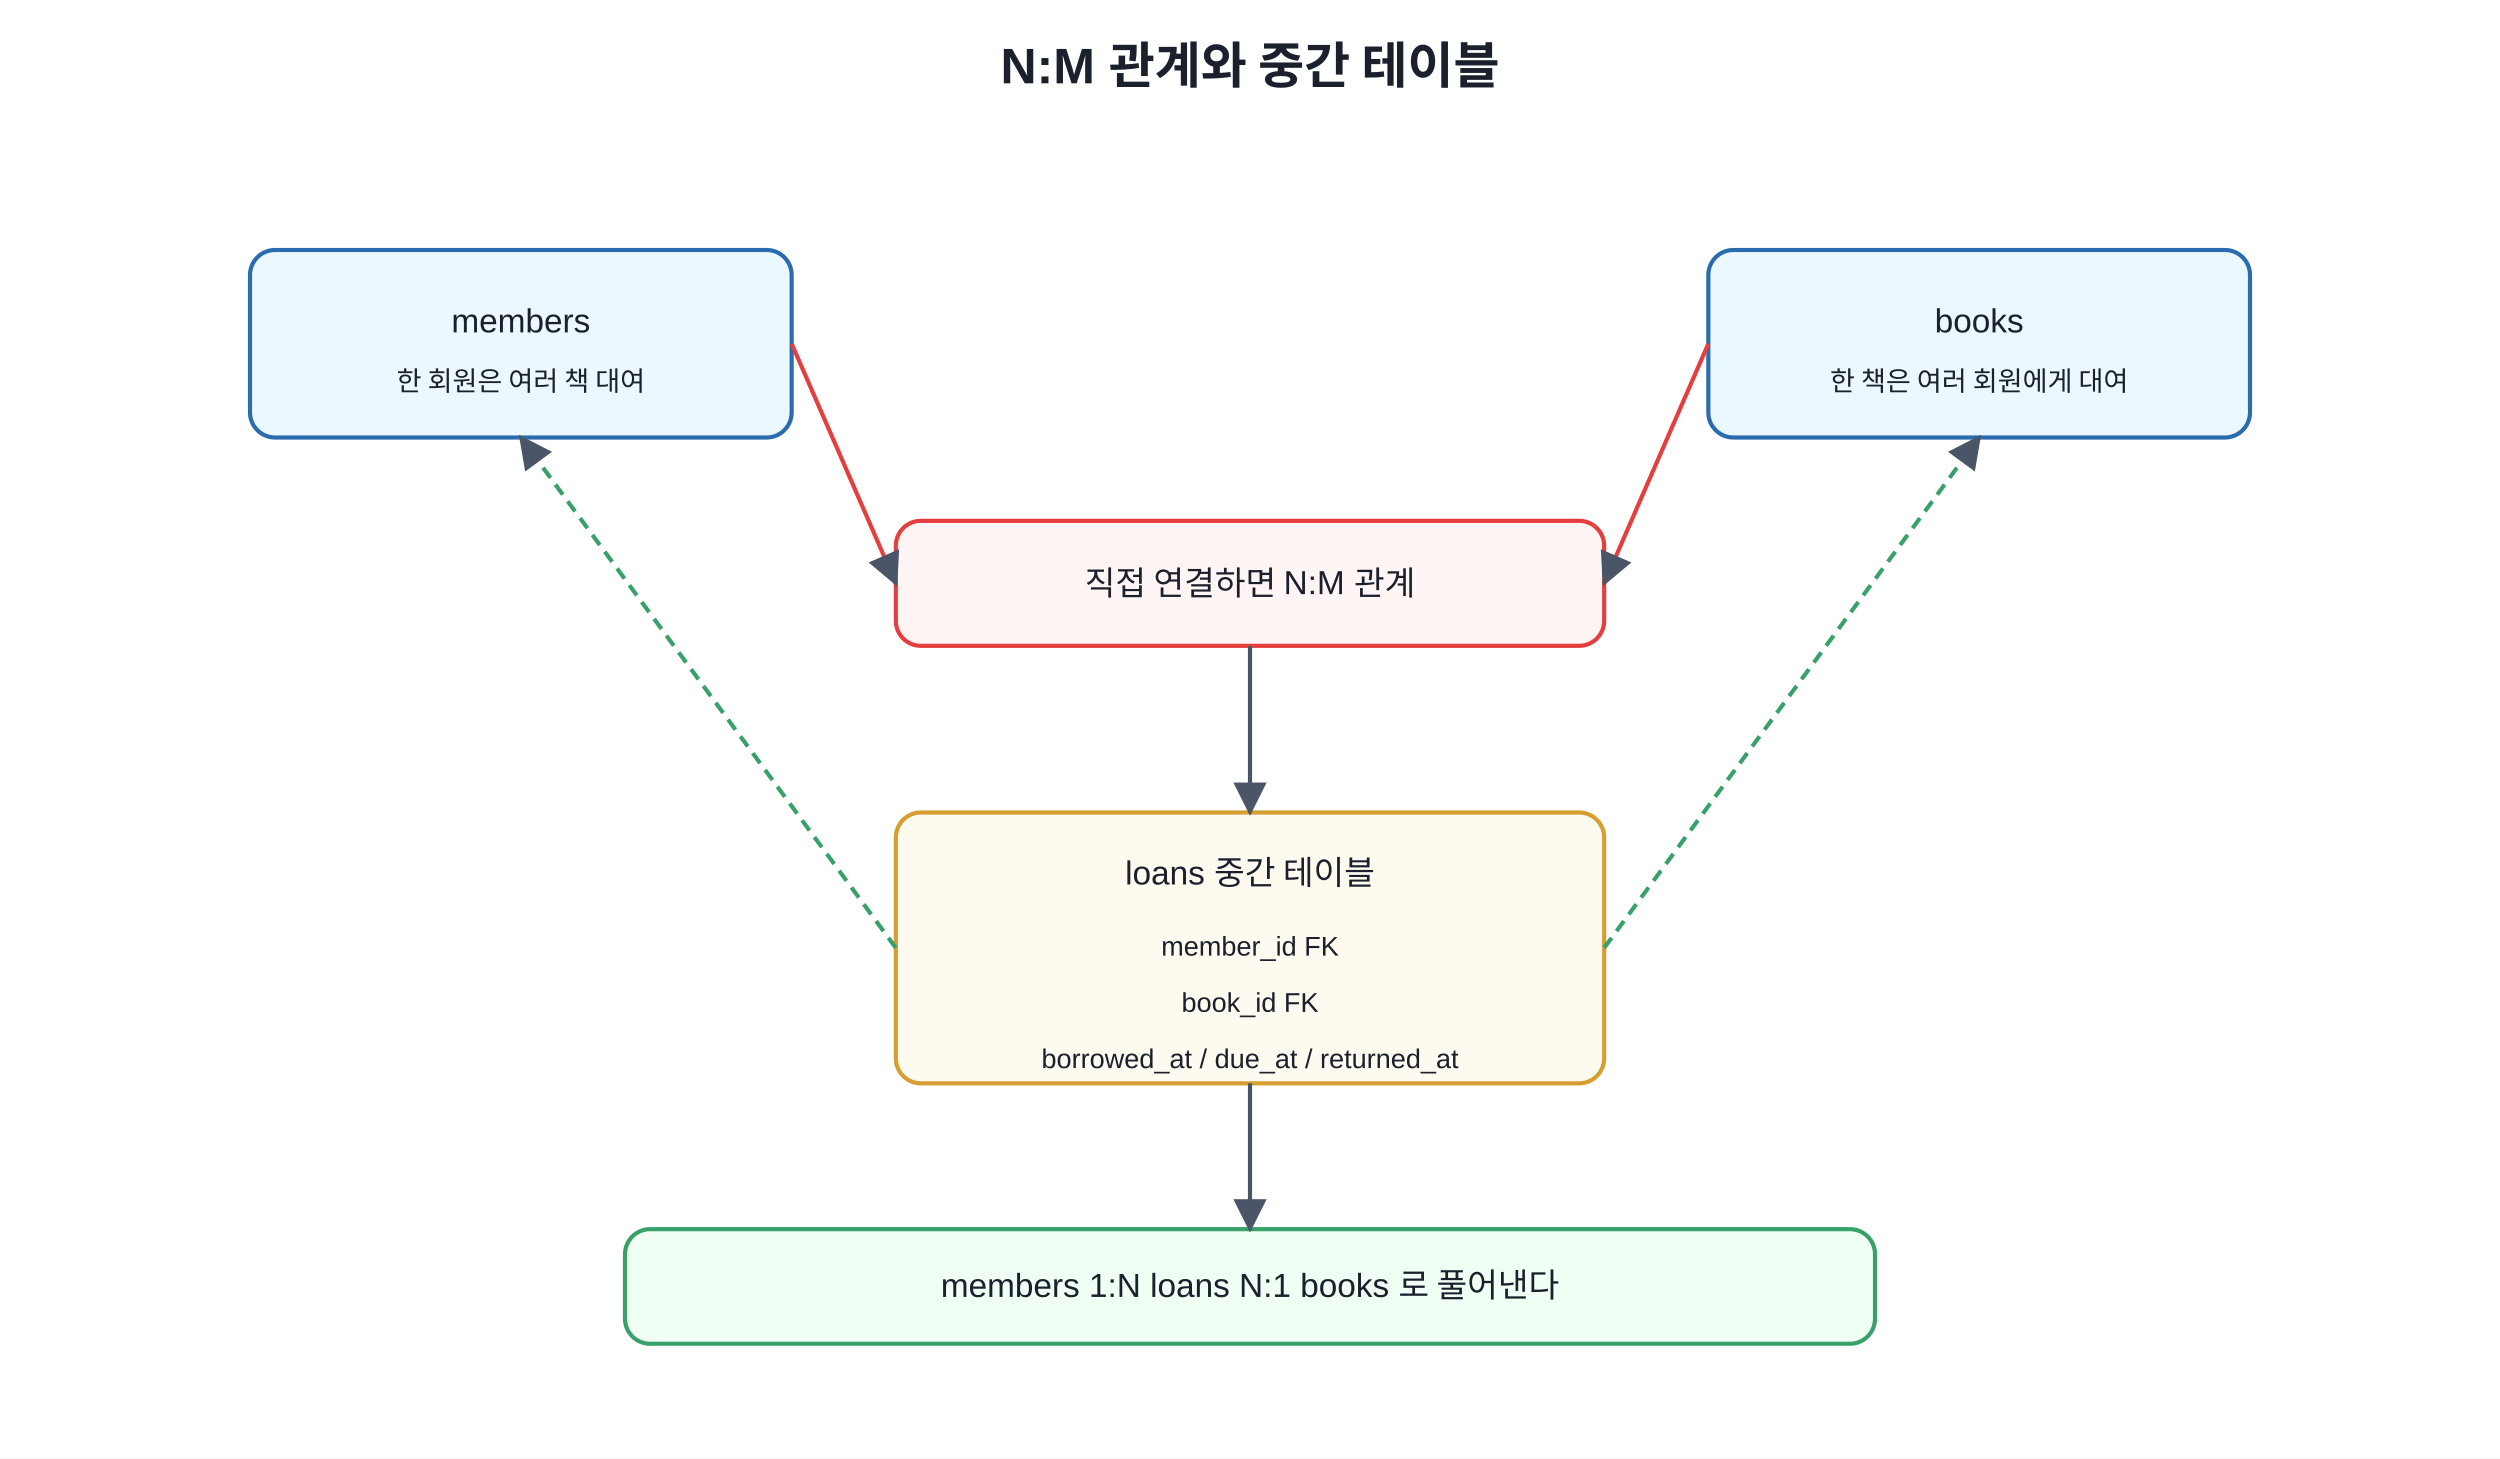
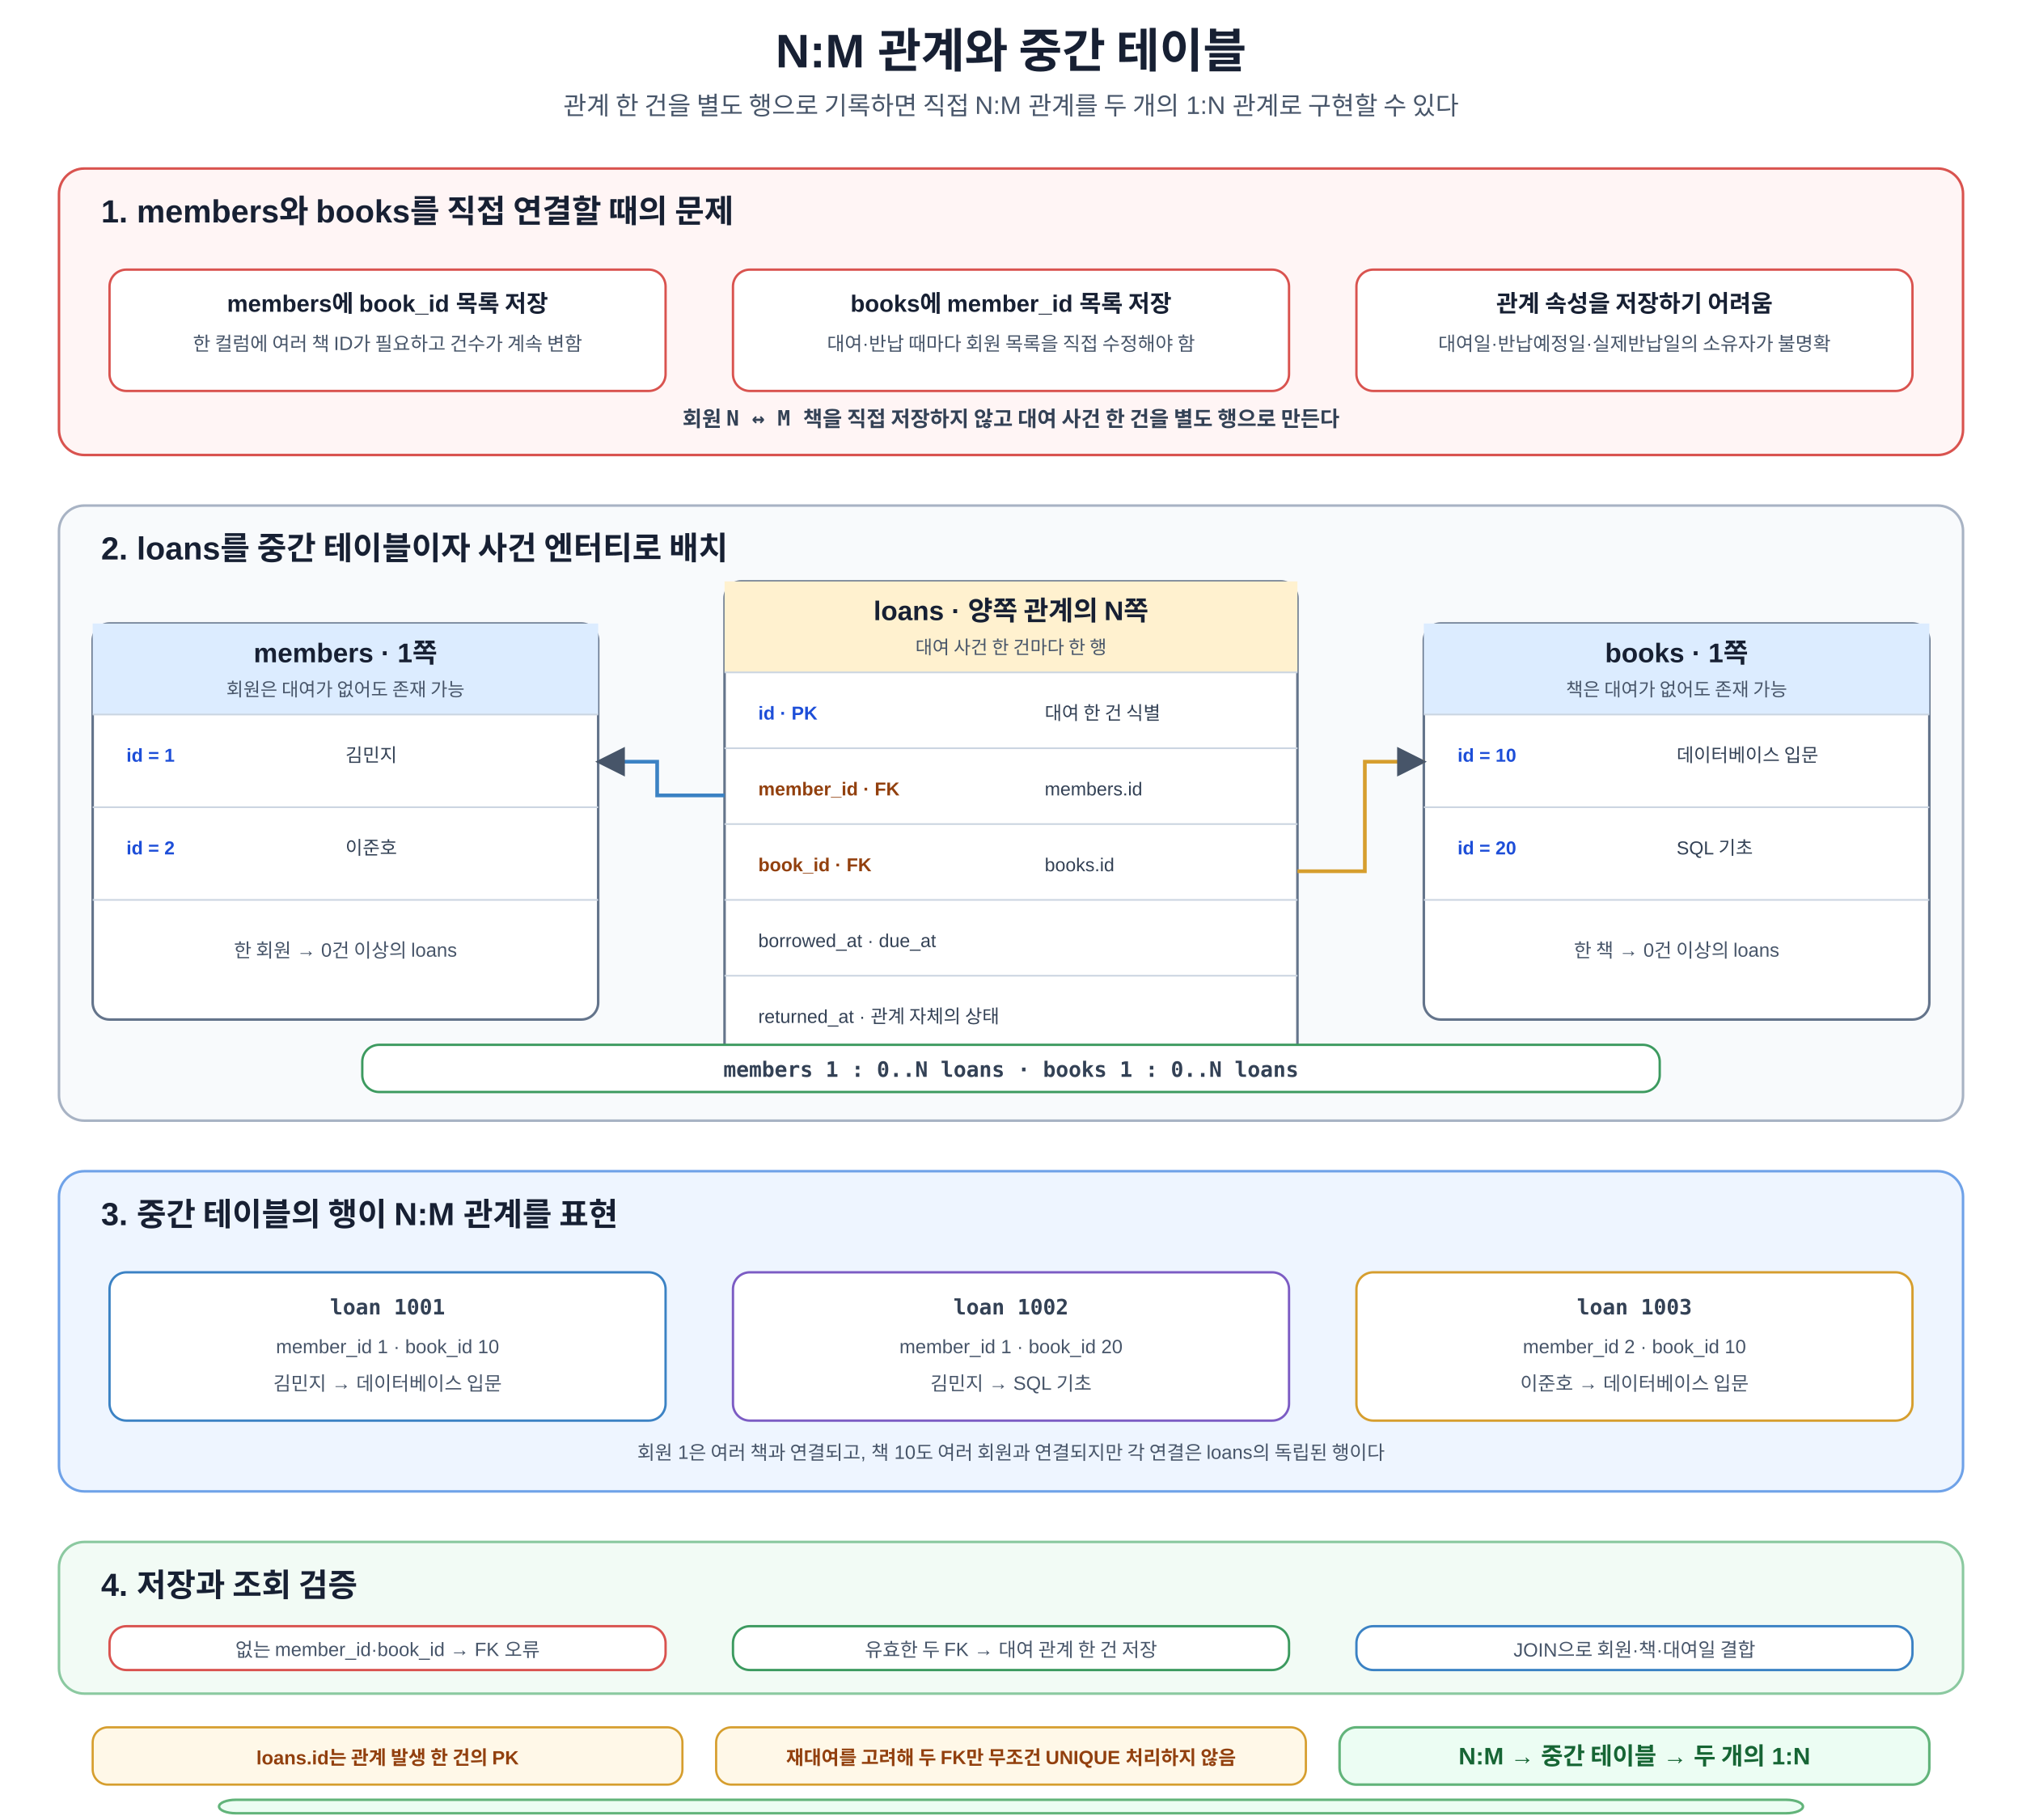
- <svg xmlns="http://www.w3.org/2000/svg" width="1200" height="700" viewBox="0 0 1200 700">
+ <svg xmlns="http://www.w3.org/2000/svg" width="1200" height="1080" viewBox="0 0 1200 1080" role="img" aria-labelledby="title desc">
  <defs>
    <marker id="a" viewBox="0 0 10 10" refX="9" refY="5" markerWidth="8" markerHeight="8" orient="auto">
-       <path d="M0 0L10 5L0 10z" fill="#4a5568" />
+       <path d="M0 0L10 5L0 10z" fill="#475569" />
    </marker>
-     <style>text{font-family:Malgun Gothic,Apple SD Gothic Neo,Noto Sans KR,Arial,sans-serif;fill:#1a202c}.t{font-size:24px;font-weight:700}.b{fill:#f7fafc;stroke:#4a5568;stroke-width:2;rx:12}.m{fill:#ebf8ff;stroke:#2b6cb0}.g{fill:#f0fff4;stroke:#38a169}.y{fill:#fffaf0;stroke:#d69e2e}.r{fill:#fff5f5;stroke:#e53e3e}.l{font-size:16px;text-anchor:middle;dominant-baseline:middle}.s{font-size:13px;text-anchor:middle;dominant-baseline:middle}</style>
+     <style>text{font-family:Malgun Gothic,Apple SD Gothic Neo,Noto Sans KR,Arial,sans-serif;fill:#172033}.t{font-size:28px;font-weight:700;text-anchor:middle}.s{font-size:15px;text-anchor:middle;fill:#475569}.panel{stroke-width:1.5;rx:15}.problem{fill:#fff5f5;stroke:#d9534f}.model{fill:#f8fafc;stroke:#a8b3c4}.rows{fill:#eef5ff;stroke:#6fa2e8}.verify{fill:#f2fbf5;stroke:#8bc9a0}.pt{font-size:19px;font-weight:700}.box{fill:#fff;stroke-width:1.4;rx:10}.blue{stroke:#3b82c4}.orange{stroke:#d69e2e}.green{stroke:#3c9a5f}.red{stroke:#d9534f}.purple{stroke:#7c5cc4}.h{font-size:14px;font-weight:700;text-anchor:middle}.m{font-size:11.4px;text-anchor:middle;fill:#475569}.code{font-family:Consolas,D2Coding,monospace;font-size:12.6px;font-weight:700;text-anchor:middle;fill:#334155}.arr{stroke:#475569;stroke-width:2;fill:none;marker-end:url(#a)}.refL{stroke:#3b82c4;stroke-width:2.2;fill:none;marker-end:url(#a)}.refR{stroke:#d69e2e;stroke-width:2.2;fill:none;marker-end:url(#a)}.table{fill:#fff;stroke:#64748b;stroke-width:1.5;rx:10}.headB{fill:#dcecff}.headO{fill:#fff1cf}.th{font-size:16px;font-weight:700;text-anchor:middle}.subh{font-size:11px;text-anchor:middle;fill:#475569}.row{stroke:#cbd5e1;stroke-width:1}.cell{font-size:11.1px;fill:#334155}.key{font-size:11.1px;font-weight:700;fill:#1d4ed8}.fk{font-size:11.1px;font-weight:700;fill:#92400e}.note{fill:#fff8e8;stroke:#d69e2e;stroke-width:1.3;rx:9}.nt{font-size:11.4px;font-weight:700;text-anchor:middle;fill:#92400e}.core{fill:#ecfdf3;stroke:#62b47a;stroke-width:1.5;rx:10}.cv{font-size:14.2px;font-weight:700;text-anchor:middle;fill:#166534}</style>
  </defs>
-   <rect width="100%" height="100%" fill="white" />
-   <text x="600" y="40" text-anchor="middle" class="t">N:M 관계와 중간 테이블</text>
-   <rect x="120" y="120" width="260" height="90" class="b m" />
-   <text x="250" y="155" class="l">members</text>
-   <text x="250" y="183" class="s">한 회원은 여러 책 대여</text>
-   <rect x="820" y="120" width="260" height="90" class="b m" />
-   <text x="950" y="155" class="l">books</text>
-   <text x="950" y="183" class="s">한 책은 여러 회원에게 대여</text>
-   <rect x="430" y="250" width="340" height="60" class="b r" />
-   <text x="600" y="280" class="l">직접 연결하면 N:M 관계</text>
-   <rect x="430" y="390" width="340" height="130" class="b y" />
-   <text x="600" y="420" class="l">loans 중간 테이블</text>
-   <text x="600" y="455" class="s">member_id FK</text>
-   <text x="600" y="482" class="s">book_id FK</text>
-   <text x="600" y="509" class="s">borrowed_at / due_at / returned_at</text>
-   <rect x="300" y="590" width="600" height="55" class="b g" />
-   <text x="600" y="618" class="l">members 1:N loans N:1 books 로 풀어낸다</text>
-   <line x1="380" y1="165" x2="430" y2="280" stroke="#e53e3e" stroke-width="2" marker-end="url(#a)" />
-   <line x1="820" y1="165" x2="770" y2="280" stroke="#e53e3e" stroke-width="2" marker-end="url(#a)" />
-   <line x1="600" y1="310" x2="600" y2="390" stroke="#4a5568" stroke-width="2" marker-end="url(#a)" />
-   <line x1="430" y1="455" x2="250" y2="210" stroke="#38a169" stroke-width="2" stroke-dasharray="6 4" marker-end="url(#a)" />
-   <line x1="770" y1="455" x2="950" y2="210" stroke="#38a169" stroke-width="2" stroke-dasharray="6 4" marker-end="url(#a)" />
-   <line x1="600" y1="520" x2="600" y2="590" stroke="#4a5568" stroke-width="2" marker-end="url(#a)" />
+   <rect width="1200" height="1080" fill="#fff" />
+   <text x="600" y="40" class="t">N:M 관계와 중간 테이블</text>
+   <text x="600" y="68" class="s">관계 한 건을 별도 행으로 기록하면 직접 N:M 관계를 두 개의 1:N 관계로 구현할 수 있다</text>
+   <rect x="35" y="100" width="1130" height="170" class="panel problem" />
+   <text x="60" y="132" class="pt">1. members와 books를 직접 연결할 때의 문제</text>
+   <rect x="65" y="160" width="330" height="72" class="box red" />
+   <text x="230" y="185" class="h">members에 book_id 목록 저장</text>
+   <text x="230" y="208" class="m">한 컬럼에 여러 책 ID가 필요하고 건수가 계속 변함</text>
+   <rect x="435" y="160" width="330" height="72" class="box red" />
+   <text x="600" y="185" class="h">books에 member_id 목록 저장</text>
+   <text x="600" y="208" class="m">대여·반납 때마다 회원 목록을 직접 수정해야 함</text>
+   <rect x="805" y="160" width="330" height="72" class="box red" />
+   <text x="970" y="185" class="h">관계 속성을 저장하기 어려움</text>
+   <text x="970" y="208" class="m">대여일·반납예정일·실제반납일의 소유자가 불명확</text>
+   <text x="600" y="253" class="code">회원 N ↔ M 책을 직접 저장하지 않고 대여 사건 한 건을 별도 행으로 만든다</text>
+   <rect x="35" y="300" width="1130" height="365" class="panel model" />
+   <text x="60" y="332" class="pt">2. loans를 중간 테이블이자 사건 엔터티로 배치</text>
+   <rect x="55" y="370" width="300" height="235" class="table" />
+   <rect x="55" y="370" width="300" height="54" class="headB" />
+   <text x="205" y="393" class="th">members · 1쪽</text>
+   <text x="205" y="413" class="subh">회원은 대여가 없어도 존재 가능</text>
+   <line x1="55" y1="424" x2="355" y2="424" class="row" />
+   <line x1="55" y1="479" x2="355" y2="479" class="row" />
+   <line x1="55" y1="534" x2="355" y2="534" class="row" />
+   <text x="75" y="452" class="key">id = 1</text>
+   <text x="205" y="452" class="cell">김민지</text>
+   <text x="75" y="507" class="key">id = 2</text>
+   <text x="205" y="507" class="cell">이준호</text>
+   <text x="205" y="568" class="m">한 회원 → 0건 이상의 loans</text>
+   <rect x="430" y="345" width="340" height="285" class="table" />
+   <rect x="430" y="345" width="340" height="54" class="headO" />
+   <text x="600" y="368" class="th">loans · 양쪽 관계의 N쪽</text>
+   <text x="600" y="388" class="subh">대여 사건 한 건마다 한 행</text>
+   <line x1="430" y1="399" x2="770" y2="399" class="row" />
+   <line x1="430" y1="444" x2="770" y2="444" class="row" />
+   <line x1="430" y1="489" x2="770" y2="489" class="row" />
+   <line x1="430" y1="534" x2="770" y2="534" class="row" />
+   <line x1="430" y1="579" x2="770" y2="579" class="row" />
+   <text x="450" y="427" class="key">id · PK</text>
+   <text x="620" y="427" class="cell">대여 한 건 식별</text>
+   <text x="450" y="472" class="fk">member_id · FK</text>
+   <text x="620" y="472" class="cell">members.id</text>
+   <text x="450" y="517" class="fk">book_id · FK</text>
+   <text x="620" y="517" class="cell">books.id</text>
+   <text x="450" y="562" class="cell">borrowed_at · due_at</text>
+   <text x="450" y="607" class="cell">returned_at · 관계 자체의 상태</text>
+   <rect x="845" y="370" width="300" height="235" class="table" />
+   <rect x="845" y="370" width="300" height="54" class="headB" />
+   <text x="995" y="393" class="th">books · 1쪽</text>
+   <text x="995" y="413" class="subh">책은 대여가 없어도 존재 가능</text>
+   <line x1="845" y1="424" x2="1145" y2="424" class="row" />
+   <line x1="845" y1="479" x2="1145" y2="479" class="row" />
+   <line x1="845" y1="534" x2="1145" y2="534" class="row" />
+   <text x="865" y="452" class="key">id = 10</text>
+   <text x="995" y="452" class="cell">데이터베이스 입문</text>
+   <text x="865" y="507" class="key">id = 20</text>
+   <text x="995" y="507" class="cell">SQL 기초</text>
+   <text x="995" y="568" class="m">한 책 → 0건 이상의 loans</text>
+   <path d="M430 472H390V452H355" class="refL" />
+   <path d="M770 517H810V452H845" class="refR" />
+   <rect x="215" y="620" width="770" height="28" class="box green" />
+   <text x="600" y="639" class="code">members 1 : 0..N loans · books 1 : 0..N loans</text>
+   <rect x="35" y="695" width="1130" height="190" class="panel rows" />
+   <text x="60" y="727" class="pt">3. 중간 테이블의 행이 N:M 관계를 표현</text>
+   <rect x="65" y="755" width="330" height="88" class="box blue" />
+   <text x="230" y="780" class="code">loan 1001</text>
+   <text x="230" y="803" class="m">member_id 1 · book_id 10</text>
+   <text x="230" y="825" class="m">김민지 → 데이터베이스 입문</text>
+   <rect x="435" y="755" width="330" height="88" class="box purple" />
+   <text x="600" y="780" class="code">loan 1002</text>
+   <text x="600" y="803" class="m">member_id 1 · book_id 20</text>
+   <text x="600" y="825" class="m">김민지 → SQL 기초</text>
+   <rect x="805" y="755" width="330" height="88" class="box orange" />
+   <text x="970" y="780" class="code">loan 1003</text>
+   <text x="970" y="803" class="m">member_id 2 · book_id 10</text>
+   <text x="970" y="825" class="m">이준호 → 데이터베이스 입문</text>
+   <text x="600" y="866" class="m">회원 1은 여러 책과 연결되고, 책 10도 여러 회원과 연결되지만 각 연결은 loans의 독립된 행이다</text>
+   <rect x="35" y="915" width="1130" height="90" class="panel verify" />
+   <text x="60" y="947" class="pt">4. 저장과 조회 검증</text>
+   <rect x="65" y="965" width="330" height="26" class="box red" />
+   <text x="230" y="983" class="m">없는 member_id·book_id → FK 오류</text>
+   <rect x="435" y="965" width="330" height="26" class="box green" />
+   <text x="600" y="983" class="m">유효한 두 FK → 대여 관계 한 건 저장</text>
+   <rect x="805" y="965" width="330" height="26" class="box blue" />
+   <text x="970" y="983" class="m">JOIN으로 회원·책·대여일 결합</text>
+   <rect x="55" y="1025" width="350" height="34" class="note" />
+   <text x="230" y="1047" class="nt">loans.id는 관계 발생 한 건의 PK</text>
+   <rect x="425" y="1025" width="350" height="34" class="note" />
+   <text x="600" y="1047" class="nt">재대여를 고려해 두 FK만 무조건 UNIQUE 처리하지 않음</text>
+   <rect x="795" y="1025" width="350" height="34" class="core" />
+   <text x="970" y="1047" class="cv">N:M → 중간 테이블 → 두 개의 1:N</text>
+   <rect x="130" y="1068" width="940" height="8" class="core" />
</svg>
